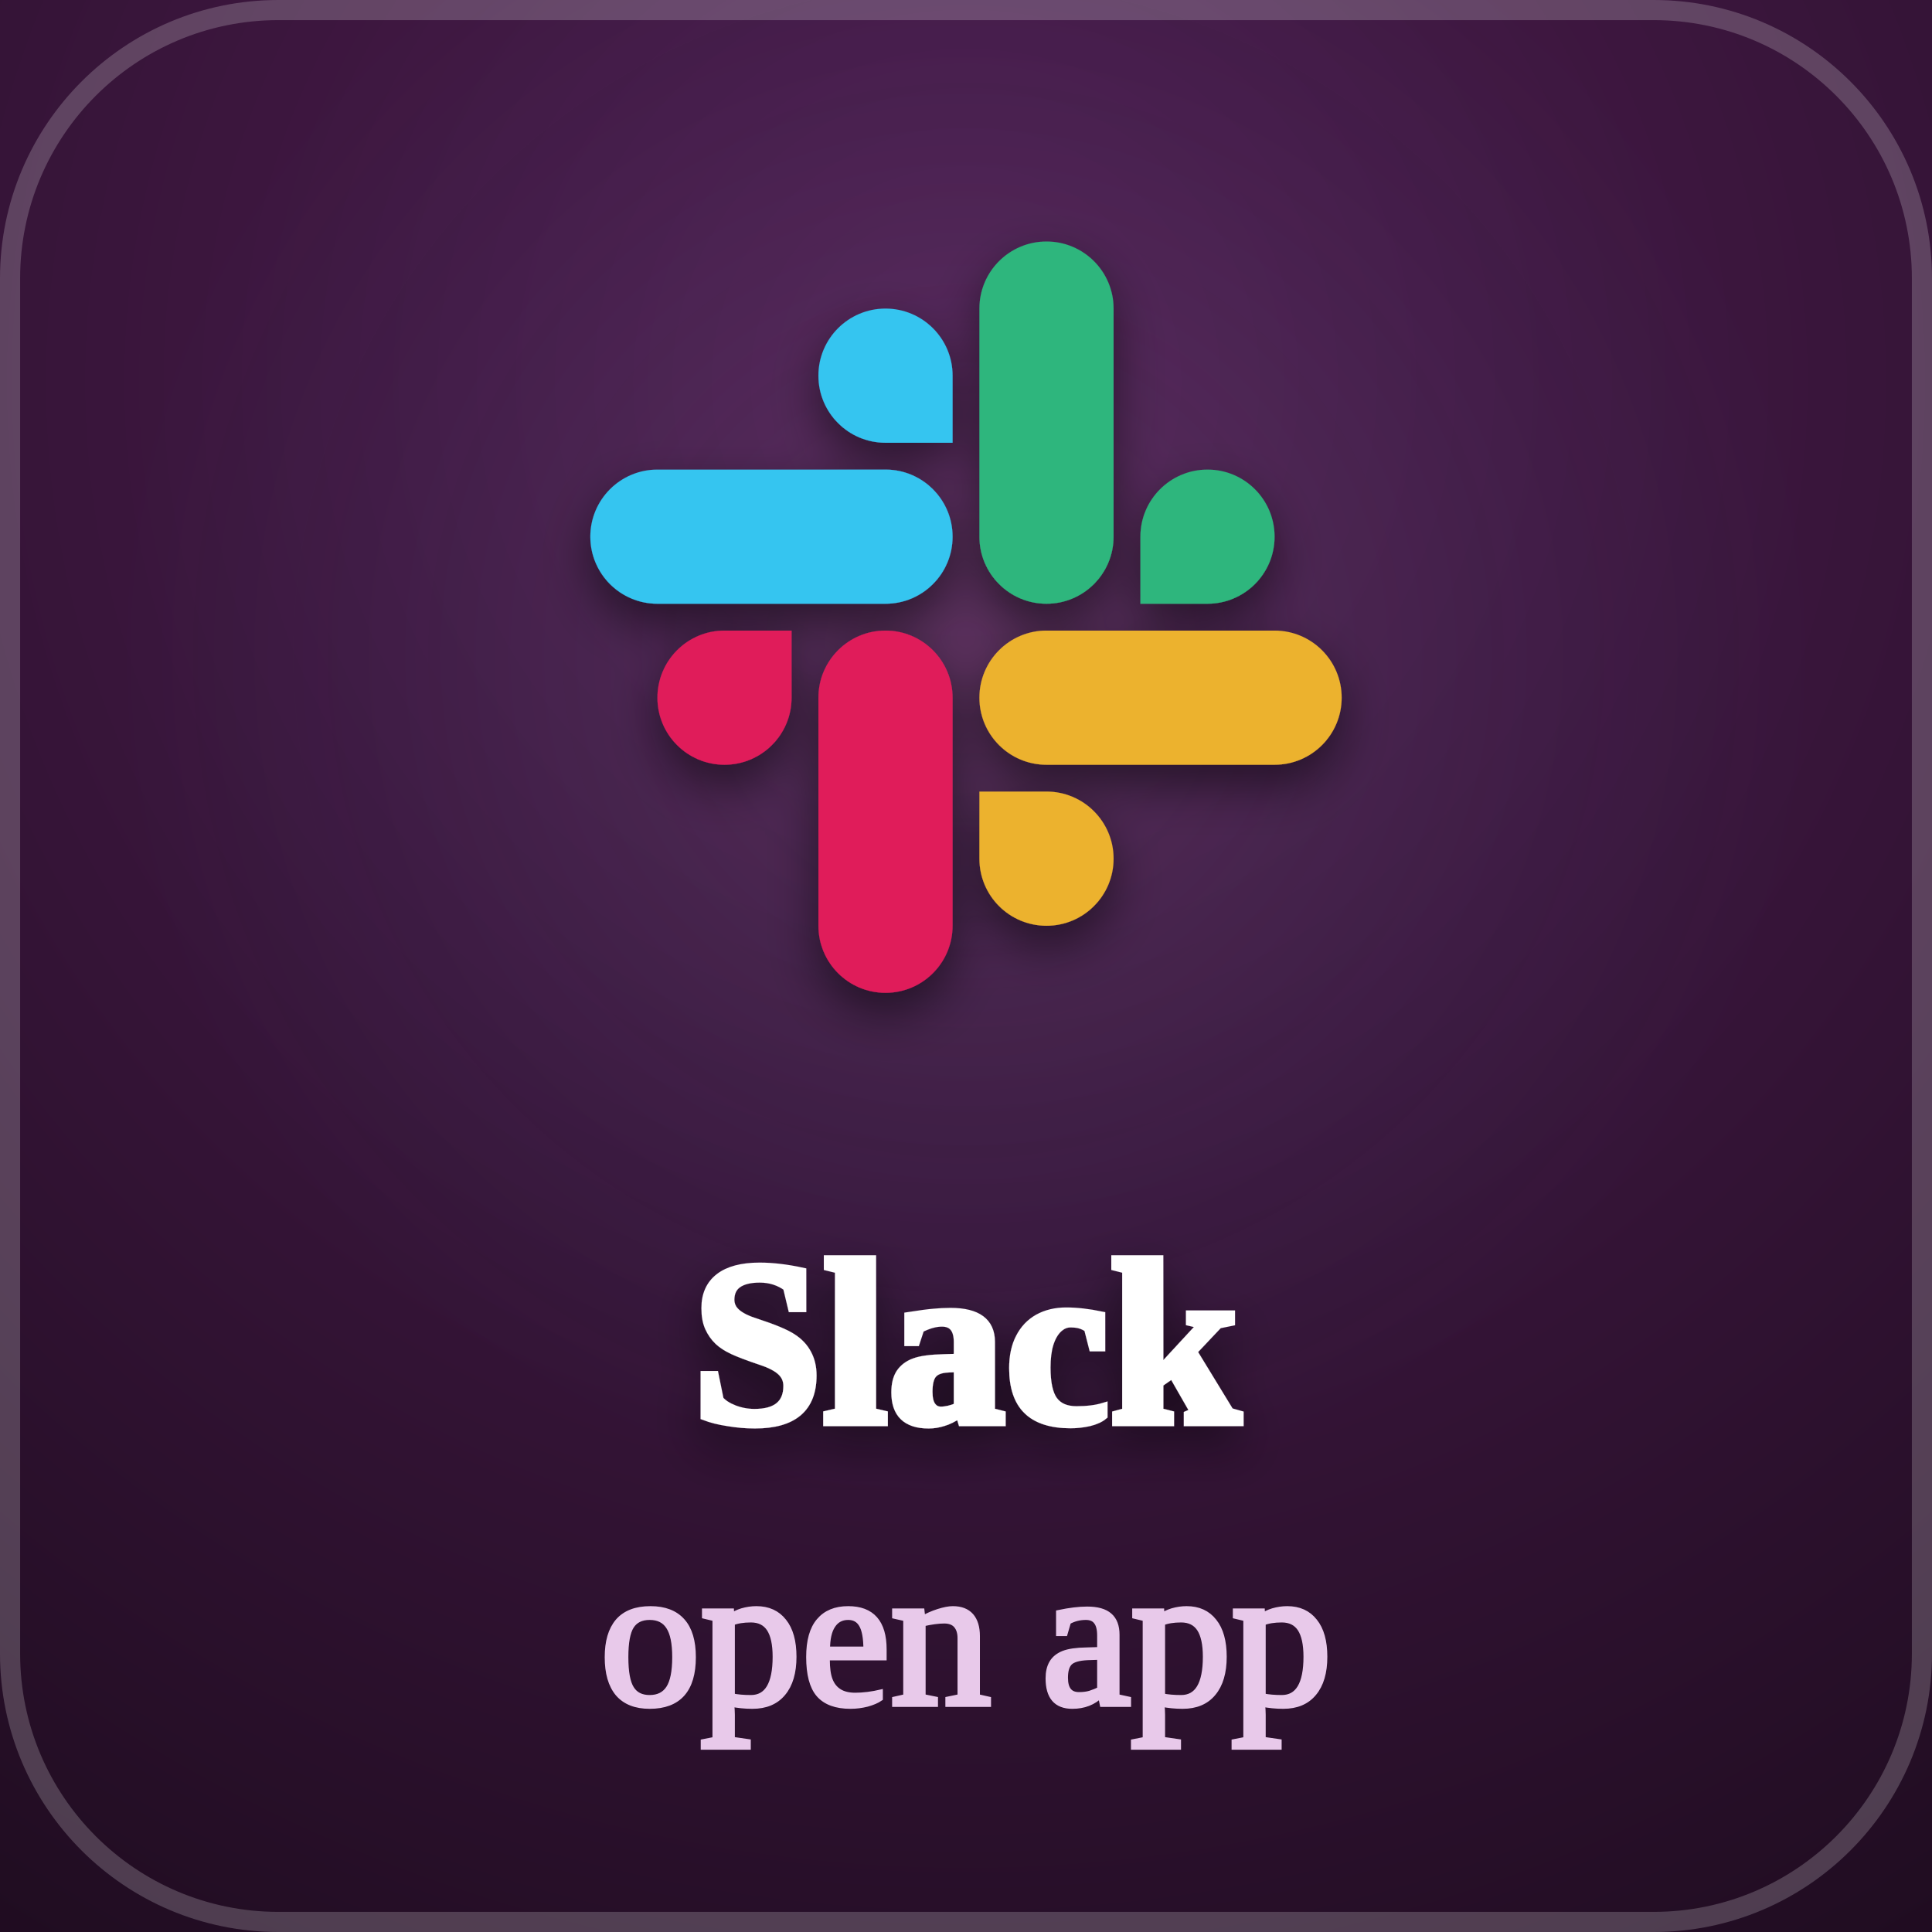
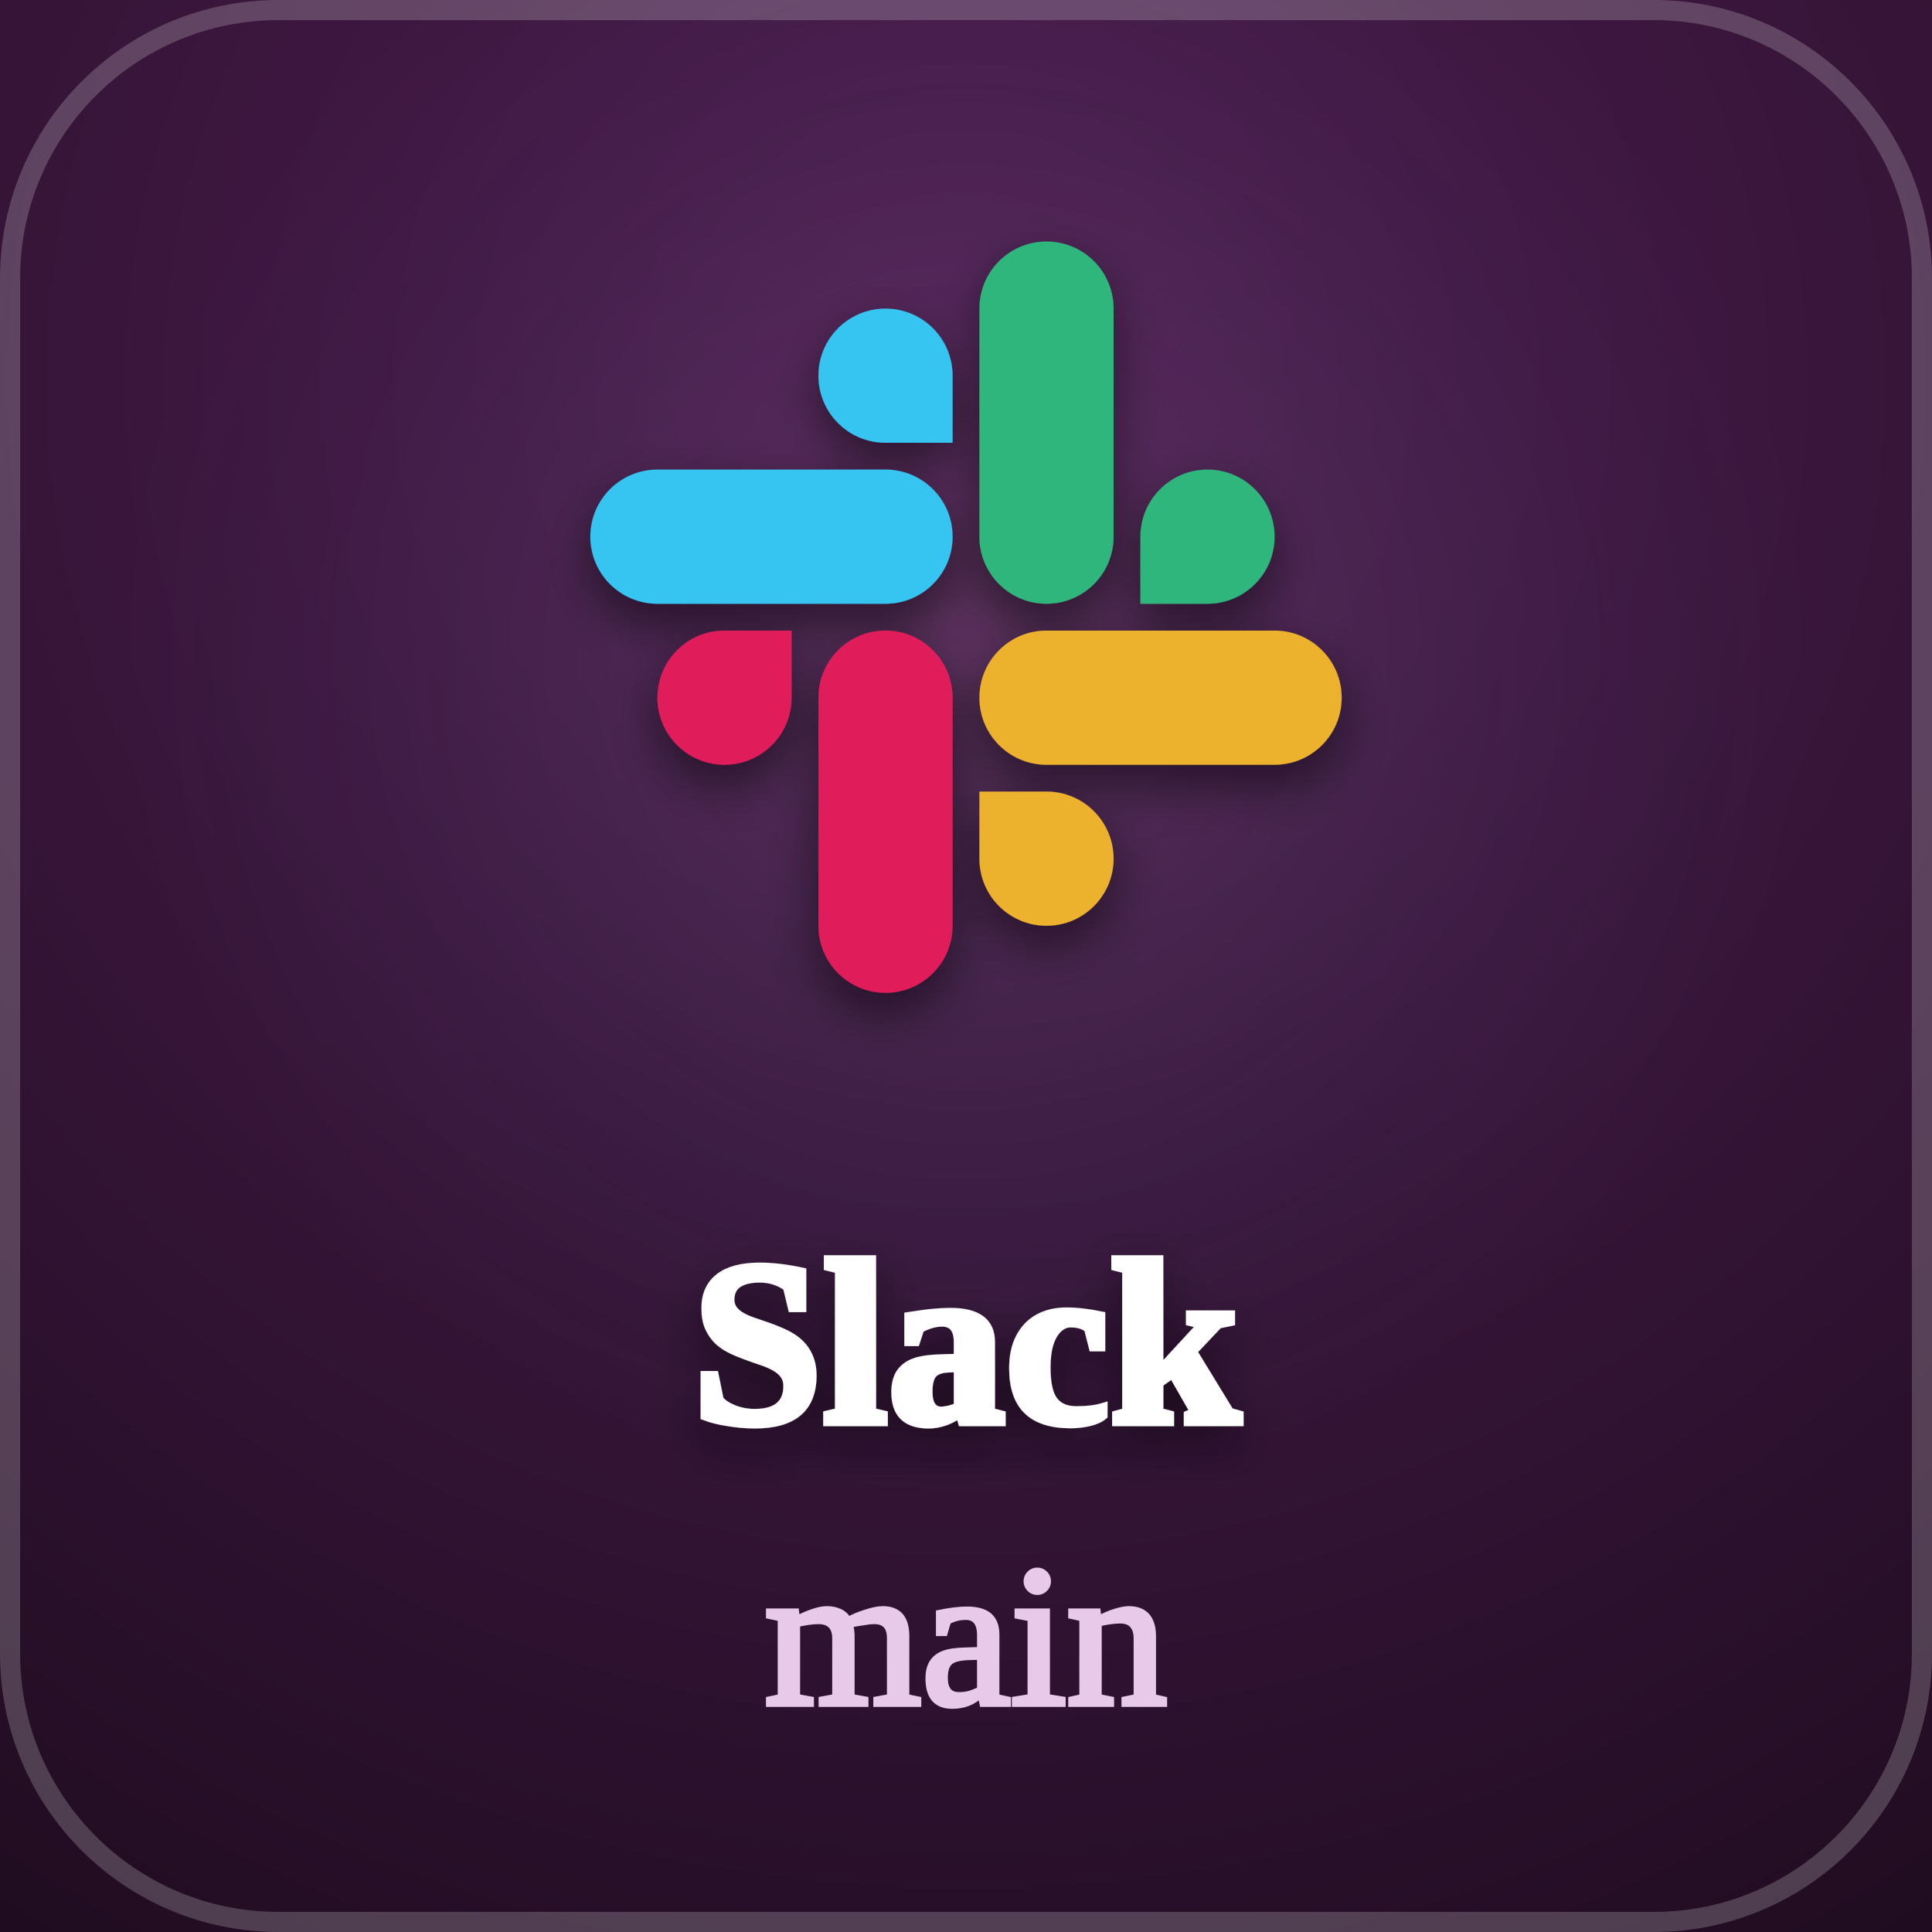
<svg xmlns="http://www.w3.org/2000/svg" width="144" height="144" viewBox="0 0 144 144">
  <defs>
    <radialGradient id="bg" cx="50%" cy="20%" r="95%">
      <stop offset="0" stop-color="#4f1c51" />
      <stop offset="0.55" stop-color="#351437" />
      <stop offset="1" stop-color="#1f0c20" />
    </radialGradient>
    <radialGradient id="wash" cx="50%" cy="34%" r="44%">
      <stop offset="0" stop-color="#ffffff" stop-opacity="0.1" />
      <stop offset="1" stop-color="#36c5f0" stop-opacity="0" />
    </radialGradient>
    <filter id="lift" x="-30%" y="-30%" width="160%" height="170%">
      <feDropShadow dx="0" dy="1.5" stdDeviation="1.8" flood-color="#000" flood-opacity="0.5" />
    </filter>
  </defs>
  <rect width="144" height="144" fill="url(#bg)" />
  <rect width="144" height="144" fill="url(#wash)" />
  <g transform="translate(40 14)" filter="url(#lift)">
    <g transform="rotate(0 32 32)">
      <rect x="4" y="21" width="27" height="10" rx="5" fill="#36c5f0" />
      <path d="M31 19 H26 A5 5 0 0 1 21 14 A5 5 0 0 1 26 9 A5 5 0 0 1 31 14 Z" fill="#36c5f0" />
    </g>
    <g transform="rotate(90 32 32)">
      <rect x="4" y="21" width="27" height="10" rx="5" fill="#2eb67d" />
      <path d="M31 19 H26 A5 5 0 0 1 21 14 A5 5 0 0 1 26 9 A5 5 0 0 1 31 14 Z" fill="#2eb67d" />
    </g>
    <g transform="rotate(180 32 32)">
      <rect x="4" y="21" width="27" height="10" rx="5" fill="#ecb22e" />
      <path d="M31 19 H26 A5 5 0 0 1 21 14 A5 5 0 0 1 26 9 A5 5 0 0 1 31 14 Z" fill="#ecb22e" />
    </g>
    <g transform="rotate(270 32 32)">
      <rect x="4" y="21" width="27" height="10" rx="5" fill="#e01e5a" />
      <path d="M31 19 H26 A5 5 0 0 1 21 14 A5 5 0 0 1 26 9 A5 5 0 0 1 31 14 Z" fill="#e01e5a" />
    </g>
  </g>
  <text x="72" y="106" font-family=".SF NS Rounded" font-size="17.5" font-weight="700" fill="#ffffff" stroke="#ffffff" stroke-width="0.6" text-anchor="middle" filter="url(#lift)">Slack</text>
-   <text x="72" y="127" font-family=".SF NS Mono" font-size="15" fill="#e8c9ea" stroke="#e8c9ea" stroke-width="0.45" text-anchor="middle">open app</text>
+   <text x="72" y="127" font-family=".SF NS Mono" font-size="15" fill="#e8c9ea" stroke="#e8c9ea" stroke-width="0.45" text-anchor="middle">main</text>
  <rect x="0.75" y="0.75" width="142.5" height="142.5" rx="20" fill="none" stroke="#fff" stroke-opacity="0.2" stroke-width="1.5" />
</svg>
